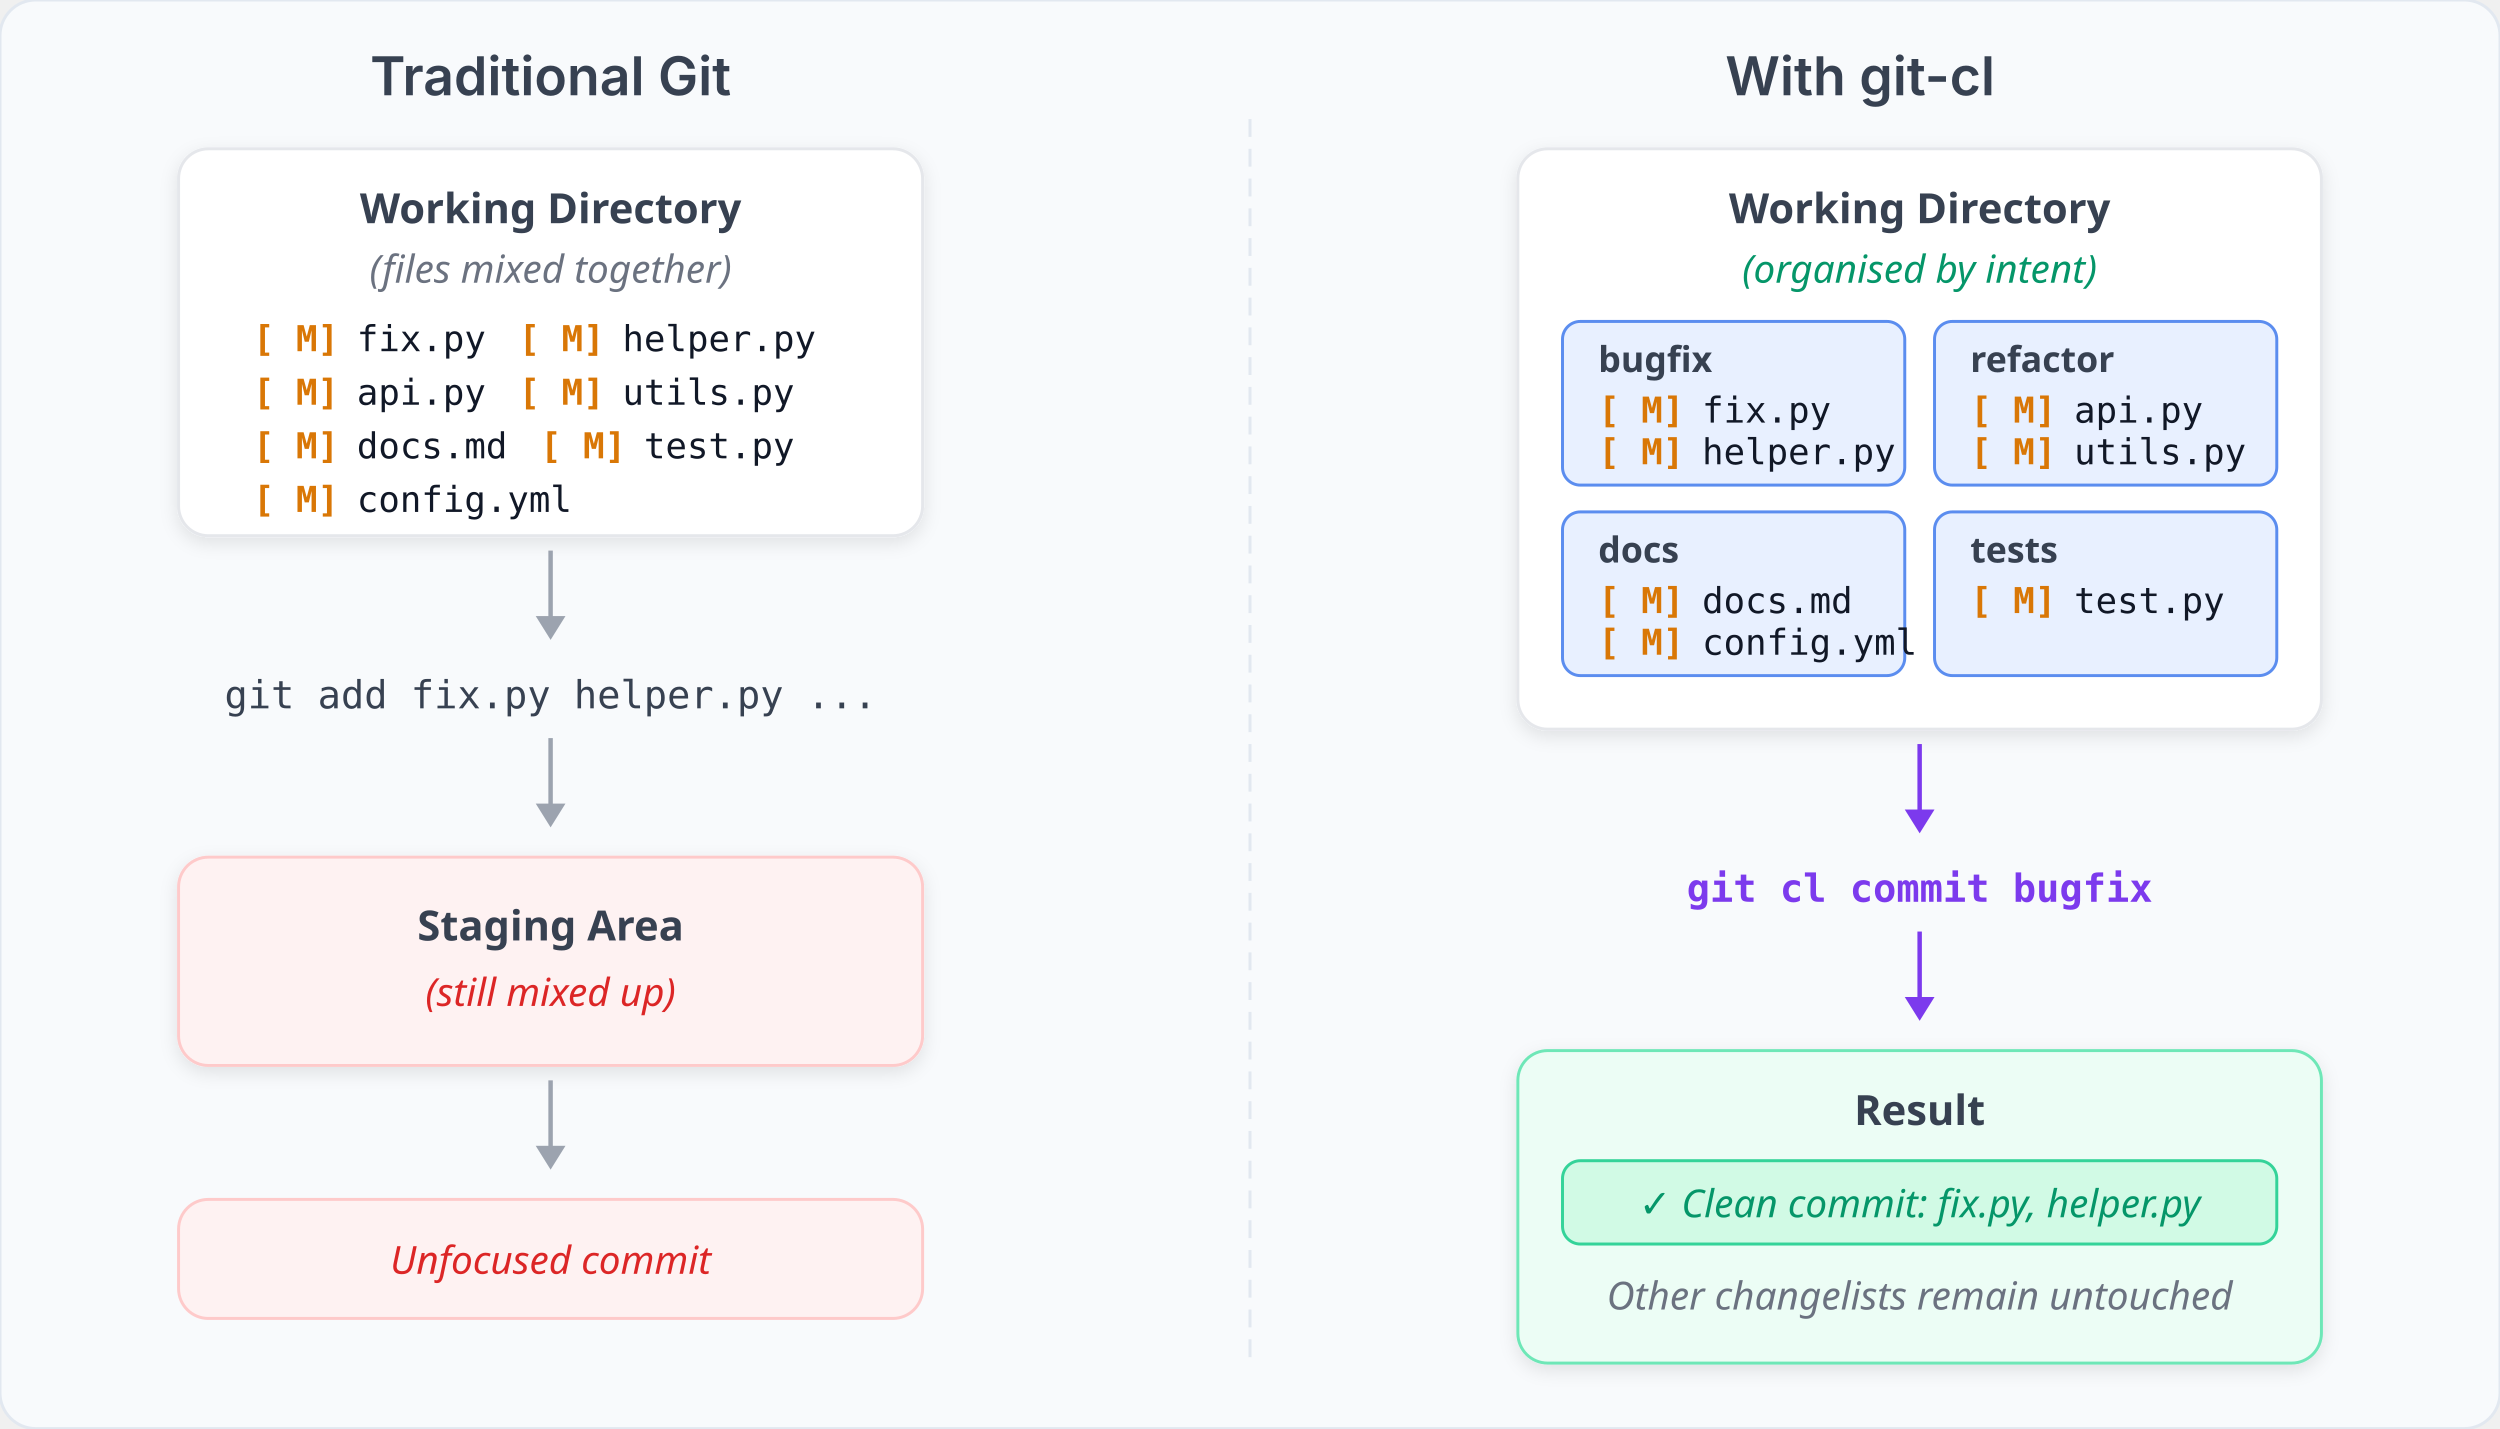
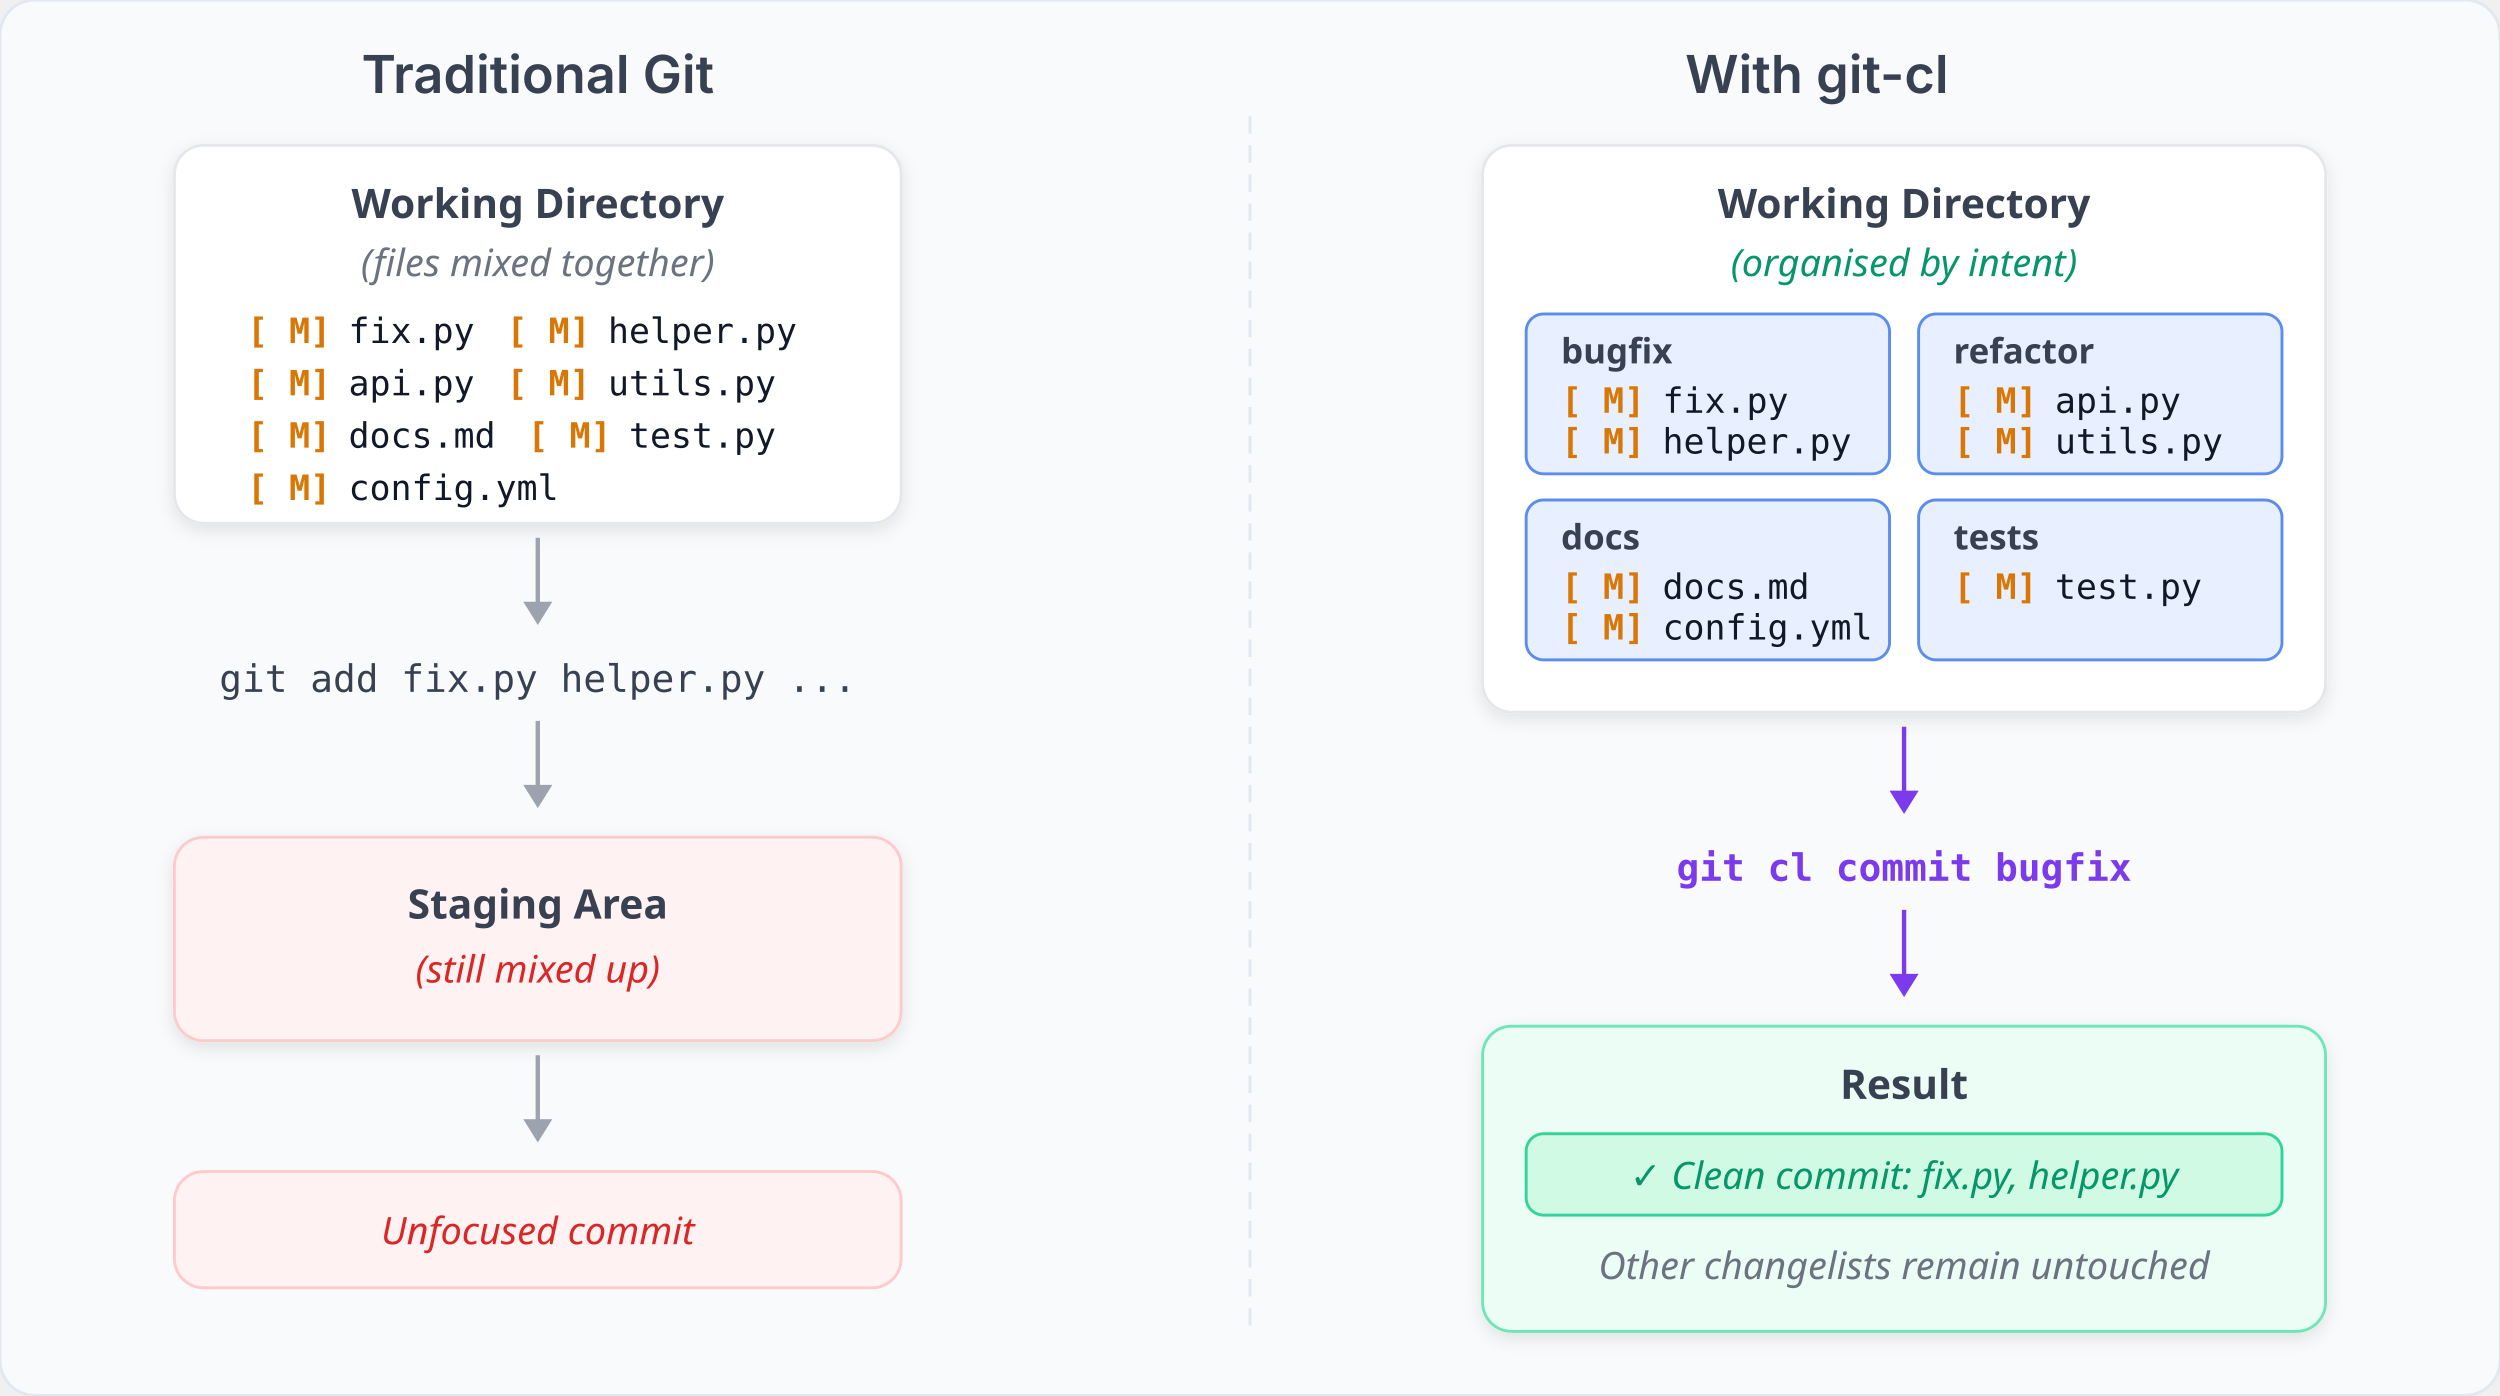
- <svg xmlns="http://www.w3.org/2000/svg" viewBox="0 0 840 480" width="840" height="480">
+ <svg xmlns="http://www.w3.org/2000/svg" viewBox="0 0 860 480" width="860" height="480">
  <style>
    .title {
      font-family: system-ui, -apple-system, BlinkMacSystemFont, "Segoe UI", sans-serif;
      font-size: 18px;
      font-weight: 600;
      fill: #374151;
    }

    .label {
      font-family: system-ui, sans-serif;
      font-size: 14px;
      fill: #374151;
      font-weight: 600;
    }

    .sublabel {
      font-family: system-ui, sans-serif;
      font-size: 13px;
      fill: #6b7280;
      font-style: italic;
    }

    .file {
      font-family: ui-monospace, SFMono-Regular, Menlo, Consolas, monospace;
      font-size: 12px;
      fill: #111827;
    }

    .status-m {
      font-family: ui-monospace, SFMono-Regular, Menlo, Consolas, monospace;
      font-size: 12px;
      fill: #d97706;
      font-weight: 600;
    }

    .cmd {
      font-family: ui-monospace, SFMono-Regular, Menlo, Consolas, monospace;
      font-size: 13px;
      fill: #374151;
    }

    .cmd-highlight {
      font-family: ui-monospace, SFMono-Regular, Menlo, Consolas, monospace;
      font-size: 13px;
      fill: #7c3aed;
      font-weight: 600;
    }

    .positive {
      fill: #059669;
    }

    .negative {
      fill: #dc2626;
    }

    .cl-name {
      font-family: system-ui, sans-serif;
      font-size: 12px;
      fill: #374151;
      font-weight: 600;
    }
  </style>
  <defs>
    <filter id="shadow" x="-20%" y="-20%" width="140%" height="140%">
      <feDropShadow dx="0" dy="2" stdDeviation="3" flood-color="#000" flood-opacity="0.1" />
    </filter>
  </defs>
-   <rect x="0" y="0" width="840" height="480" rx="12" fill="#f8fafc" stroke="#e2e8f0" stroke-width="1" />
+   <rect x="0" y="0" width="860" height="480" rx="12" fill="#f8fafc" stroke="#e2e8f0" stroke-width="1" />
  <text x="185" y="32" text-anchor="middle" class="title">Traditional Git</text>
  <rect x="60" y="50" width="250" height="130" rx="10" fill="#ffffff" stroke="#e5e7eb" filter="url(#shadow)" />
  <text x="185" y="75" text-anchor="middle" class="label">Working Directory</text>
  <text x="185" y="95" text-anchor="middle" class="sublabel">(files mixed together)</text>
  <text x="85" y="118">
    <tspan class="status-m">[ M]</tspan>
    <tspan class="file" dx="3">fix.py</tspan>
    <tspan class="status-m" dx="8">[ M]</tspan>
    <tspan class="file" dx="3">helper.py</tspan>
  </text>
  <text x="85" y="136">
    <tspan class="status-m">[ M]</tspan>
    <tspan class="file" dx="3">api.py</tspan>
    <tspan class="status-m" dx="8">[ M]</tspan>
    <tspan class="file" dx="3">utils.py</tspan>
  </text>
  <text x="85" y="154">
    <tspan class="status-m">[ M]</tspan>
    <tspan class="file" dx="3">docs.md</tspan>
    <tspan class="status-m" dx="8">[ M]</tspan>
    <tspan class="file" dx="3">test.py</tspan>
  </text>
  <text x="85" y="172">
    <tspan class="status-m">[ M]</tspan>
    <tspan class="file" dx="3">config.yml</tspan>
  </text>
  <line x1="185" y1="185" x2="185" y2="210" stroke="#9ca3af" stroke-width="1.5" />
  <polygon points="185,215 180,207 190,207" fill="#9ca3af" />
  <text x="185" y="238" text-anchor="middle" class="cmd">git add fix.py helper.py ...</text>
  <line x1="185" y1="248" x2="185" y2="273" stroke="#9ca3af" stroke-width="1.5" />
  <polygon points="185,278 180,270 190,270" fill="#9ca3af" />
  <rect x="60" y="288" width="250" height="70" rx="10" fill="#fef2f2" stroke="#fecaca" filter="url(#shadow)" />
  <text x="185" y="316" text-anchor="middle" class="label">Staging Area</text>
  <text x="185" y="338" text-anchor="middle" class="sublabel negative">(still mixed up)</text>
  <line x1="185" y1="363" x2="185" y2="388" stroke="#9ca3af" stroke-width="1.5" />
  <polygon points="185,393 180,385 190,385" fill="#9ca3af" />
  <rect x="60" y="403" width="250" height="40" rx="10" fill="#fef2f2" stroke="#fecaca" />
  <text x="185" y="428" text-anchor="middle" class="sublabel negative">Unfocused commit</text>
-   <line x1="420" y1="40" x2="420" y2="460" stroke="#e2e8f0" stroke-width="1" stroke-dasharray="6,4" />
+   <line x1="430" y1="40" x2="430" y2="460" stroke="#e2e8f0" stroke-width="1" stroke-dasharray="6,4" />
  <text x="625" y="32" text-anchor="middle" class="title">With git-cl</text>
-   <rect x="510" y="50" width="270" height="195" rx="10" fill="#ffffff" stroke="#e5e7eb" filter="url(#shadow)" />
-   <text x="645" y="75" text-anchor="middle" class="label">Working Directory</text>
-   <text x="645" y="95" text-anchor="middle" class="sublabel positive">(organised by intent)</text>
-   <rect x="525" y="108" width="115" height="55" rx="6" fill="#e8f0ff" stroke="#5b8def" />
+   <rect x="510" y="50" width="290" height="195" rx="10" fill="#ffffff" stroke="#e5e7eb" filter="url(#shadow)" />
+   <text x="655" y="75" text-anchor="middle" class="label">Working Directory</text>
+   <text x="655" y="95" text-anchor="middle" class="sublabel positive">(organised by intent)</text>
+   <rect x="525" y="108" width="125" height="55" rx="6" fill="#e8f0ff" stroke="#5b8def" />
  <text x="537" y="125" class="cl-name">bugfix</text>
  <text x="537" y="142">
    <tspan class="status-m">[ M]</tspan>
    <tspan class="file" dx="3">fix.py</tspan>
  </text>
  <text x="537" y="156">
    <tspan class="status-m">[ M]</tspan>
    <tspan class="file" dx="3">helper.py</tspan>
  </text>
-   <rect x="650" y="108" width="115" height="55" rx="6" fill="#e8f0ff" stroke="#5b8def" />
-   <text x="662" y="125" class="cl-name">refactor</text>
-   <text x="662" y="142">
+   <rect x="660" y="108" width="125" height="55" rx="6" fill="#e8f0ff" stroke="#5b8def" />
+   <text x="672" y="125" class="cl-name">refactor</text>
+   <text x="672" y="142">
    <tspan class="status-m">[ M]</tspan>
    <tspan class="file" dx="3">api.py</tspan>
  </text>
-   <text x="662" y="156">
+   <text x="672" y="156">
    <tspan class="status-m">[ M]</tspan>
    <tspan class="file" dx="3">utils.py</tspan>
  </text>
-   <rect x="525" y="172" width="115" height="55" rx="6" fill="#e8f0ff" stroke="#5b8def" />
+   <rect x="525" y="172" width="125" height="55" rx="6" fill="#e8f0ff" stroke="#5b8def" />
  <text x="537" y="189" class="cl-name">docs</text>
  <text x="537" y="206">
    <tspan class="status-m">[ M]</tspan>
    <tspan class="file" dx="3">docs.md</tspan>
  </text>
  <text x="537" y="220">
    <tspan class="status-m">[ M]</tspan>
    <tspan class="file" dx="3">config.yml</tspan>
  </text>
-   <rect x="650" y="172" width="115" height="55" rx="6" fill="#e8f0ff" stroke="#5b8def" />
-   <text x="662" y="189" class="cl-name">tests</text>
-   <text x="662" y="206">
+   <rect x="660" y="172" width="125" height="55" rx="6" fill="#e8f0ff" stroke="#5b8def" />
+   <text x="672" y="189" class="cl-name">tests</text>
+   <text x="672" y="206">
    <tspan class="status-m">[ M]</tspan>
    <tspan class="file" dx="3">test.py</tspan>
  </text>
-   <line x1="645" y1="250" x2="645" y2="275" stroke="#7c3aed" stroke-width="1.5" />
-   <polygon points="645,280 640,272 650,272" fill="#7c3aed" />
-   <text x="645" y="303" text-anchor="middle" class="cmd-highlight">git cl commit bugfix</text>
-   <line x1="645" y1="313" x2="645" y2="338" stroke="#7c3aed" stroke-width="1.5" />
-   <polygon points="645,343 640,335 650,335" fill="#7c3aed" />
-   <rect x="510" y="353" width="270" height="105" rx="10" fill="#ecfdf5" stroke="#6ee7b7" filter="url(#shadow)" />
-   <text x="645" y="378" text-anchor="middle" class="label">Result</text>
-   <rect x="525" y="390" width="240" height="28" rx="6" fill="#d1fae5" stroke="#34d399" />
-   <text x="645" y="409" text-anchor="middle" class="sublabel positive">✓ Clean commit: fix.py, helper.py</text>
-   <text x="645" y="440" text-anchor="middle" class="sublabel">Other changelists remain untouched</text>
+   <line x1="655" y1="250" x2="655" y2="275" stroke="#7c3aed" stroke-width="1.5" />
+   <polygon points="655,280 650,272 660,272" fill="#7c3aed" />
+   <text x="655" y="303" text-anchor="middle" class="cmd-highlight">git cl commit bugfix</text>
+   <line x1="655" y1="313" x2="655" y2="338" stroke="#7c3aed" stroke-width="1.5" />
+   <polygon points="655,343 650,335 660,335" fill="#7c3aed" />
+   <rect x="510" y="353" width="290" height="105" rx="10" fill="#ecfdf5" stroke="#6ee7b7" filter="url(#shadow)" />
+   <text x="655" y="378" text-anchor="middle" class="label">Result</text>
+   <rect x="525" y="390" width="260" height="28" rx="6" fill="#d1fae5" stroke="#34d399" />
+   <text x="655" y="409" text-anchor="middle" class="sublabel positive">✓ Clean commit: fix.py, helper.py</text>
+   <text x="655" y="440" text-anchor="middle" class="sublabel">Other changelists remain untouched</text>
</svg>
